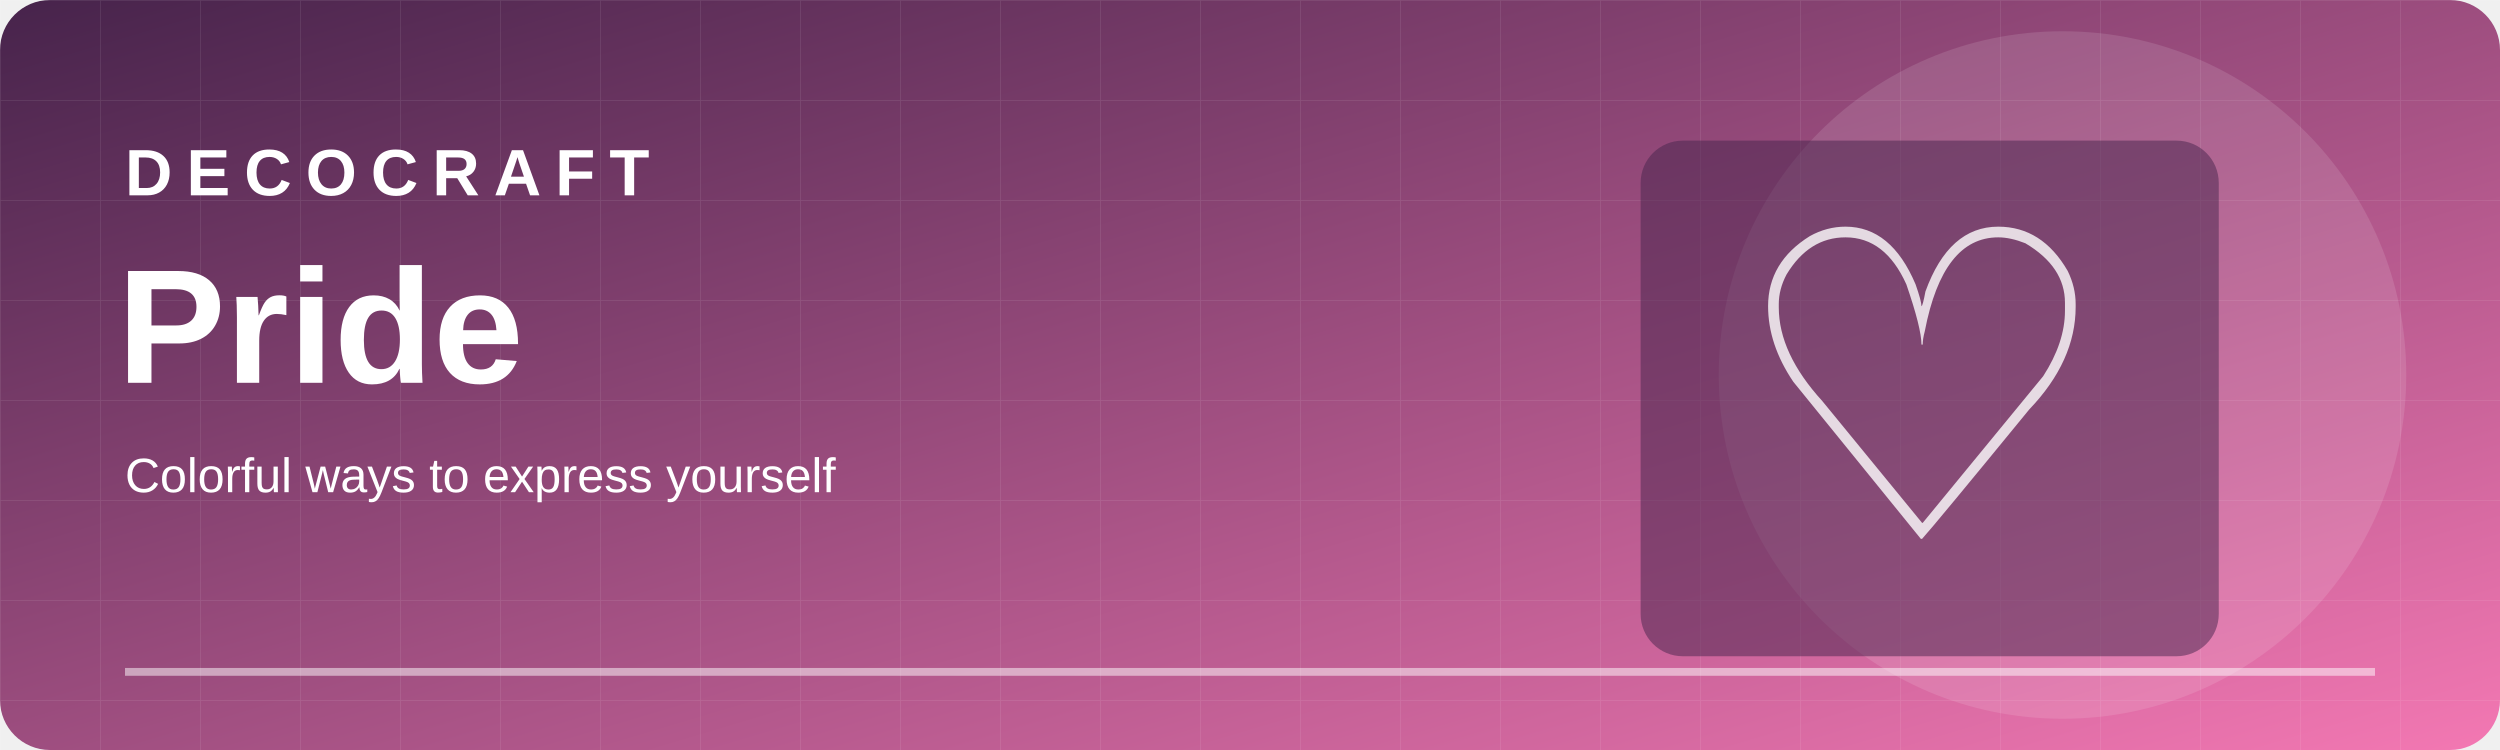
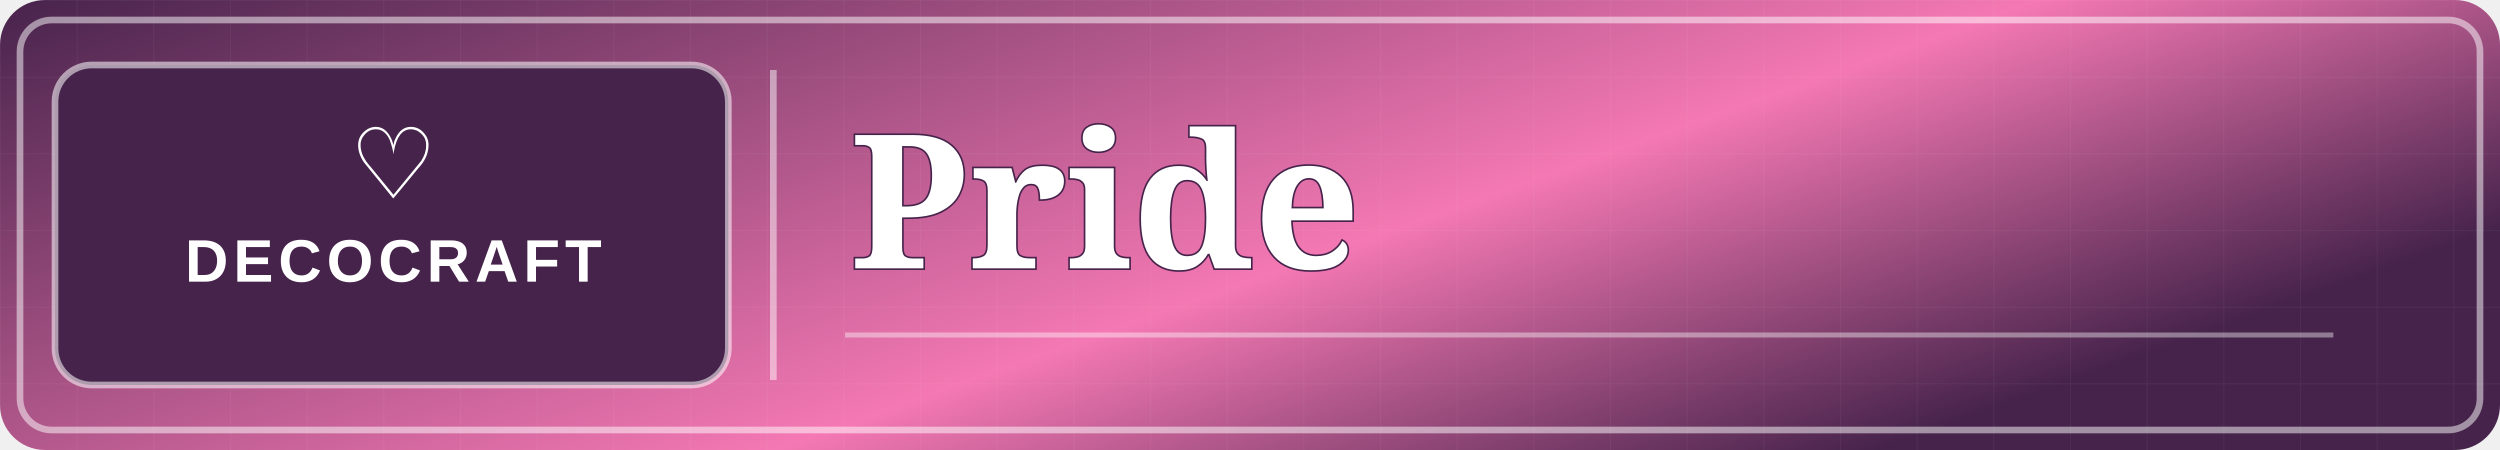
- <svg xmlns="http://www.w3.org/2000/svg" viewBox="0 0 1600 480" width="1600" height="480">
+ <svg xmlns="http://www.w3.org/2000/svg" viewBox="0 0 1500 270" width="1500" height="270" role="img" aria-label="Decocraft Pride title banner">
  <defs>
-     <linearGradient id="bg" x2="1" y2="1">
+     <linearGradient id="bg" x1="0" x2="1" y2="0.5">
      <stop stop-color="#46234b" />
-       <stop offset="1" stop-color="#f478b3" />
+       <stop offset=".65" stop-color="#f478b3" />
+       <stop offset="1" stop-color="#46234b" />
    </linearGradient>
-     <pattern id="p" width="64" height="64" patternUnits="userSpaceOnUse">
-       <path d="M64 0H0V64" fill="none" stroke="#fff" stroke-opacity=".1" />
+     <pattern id="tiles" width="46" height="46" patternUnits="userSpaceOnUse">
+       <path d="M46 0H0V46" stroke="#fff" stroke-opacity=".05" fill="none" />
    </pattern>
  </defs>
-   <rect width="1600" height="480" rx="32" fill="url(#bg)" />
-   <rect width="1600" height="480" fill="url(#p)" />
-   <circle cx="1320" cy="240" r="220" fill="#fff" opacity=".12" />
-   <rect x="1050" y="90" width="370" height="330" rx="27" fill="#46234b" opacity=".5" />
-   <text x="1230" y="345" font-size="275" text-anchor="middle" font-family="DejaVu Sans,Arial,sans-serif" fill="#fff" opacity=".8">♡</text>
-   <text x="80" y="125" font-family="Arial,sans-serif" font-size="42" font-weight="bold" fill="#fff" letter-spacing="9">DECOCRAFT</text>
-   <text x="75" y="245" font-family="Arial,sans-serif" font-weight="900" font-size="104" fill="#fff">Pride</text>
-   <text x="80" y="315" font-family="Arial,sans-serif" font-size="31" fill="#fff">Colorful ways to express yourself</text>
-   <path d="M80 430H1520" stroke="#fff" opacity=".5" stroke-width="5" />
+   <rect width="1500" height="270" rx="27" fill="url(#bg)" />
+   <rect width="1500" height="270" rx="27" fill="url(#tiles)" />
+   <rect x="12" y="12" width="1476" height="246" rx="19" stroke="#fff" stroke-opacity=".5" stroke-width="4" fill="none" />
+   <rect x="33" y="39" width="404" height="192" rx="22" fill="#46234b" stroke="#fff" stroke-opacity=".55" stroke-width="4" />
+   <text x="236" y="119" text-anchor="middle" font-family="DejaVu Sans,Arial,sans-serif" font-size="59" fill="#fff">♡</text>
+   <text x="236" y="169" text-anchor="middle" font-family="Arial,sans-serif" font-weight="900" font-size="36" letter-spacing="3" fill="#fff">DECOCRAFT</text>
+   <path d="M464 42V228" stroke="#fff" stroke-opacity=".48" stroke-width="4" />
+   <text x="510" y="161" font-family="Georgia,serif" font-weight="bold" font-size="112" fill="white" stroke="#46234b" stroke-width="2" paint-order="stroke">Pride</text>
+   <path d="M507 201H1400" stroke="#fff" stroke-opacity=".4" stroke-width="3" />
</svg>
